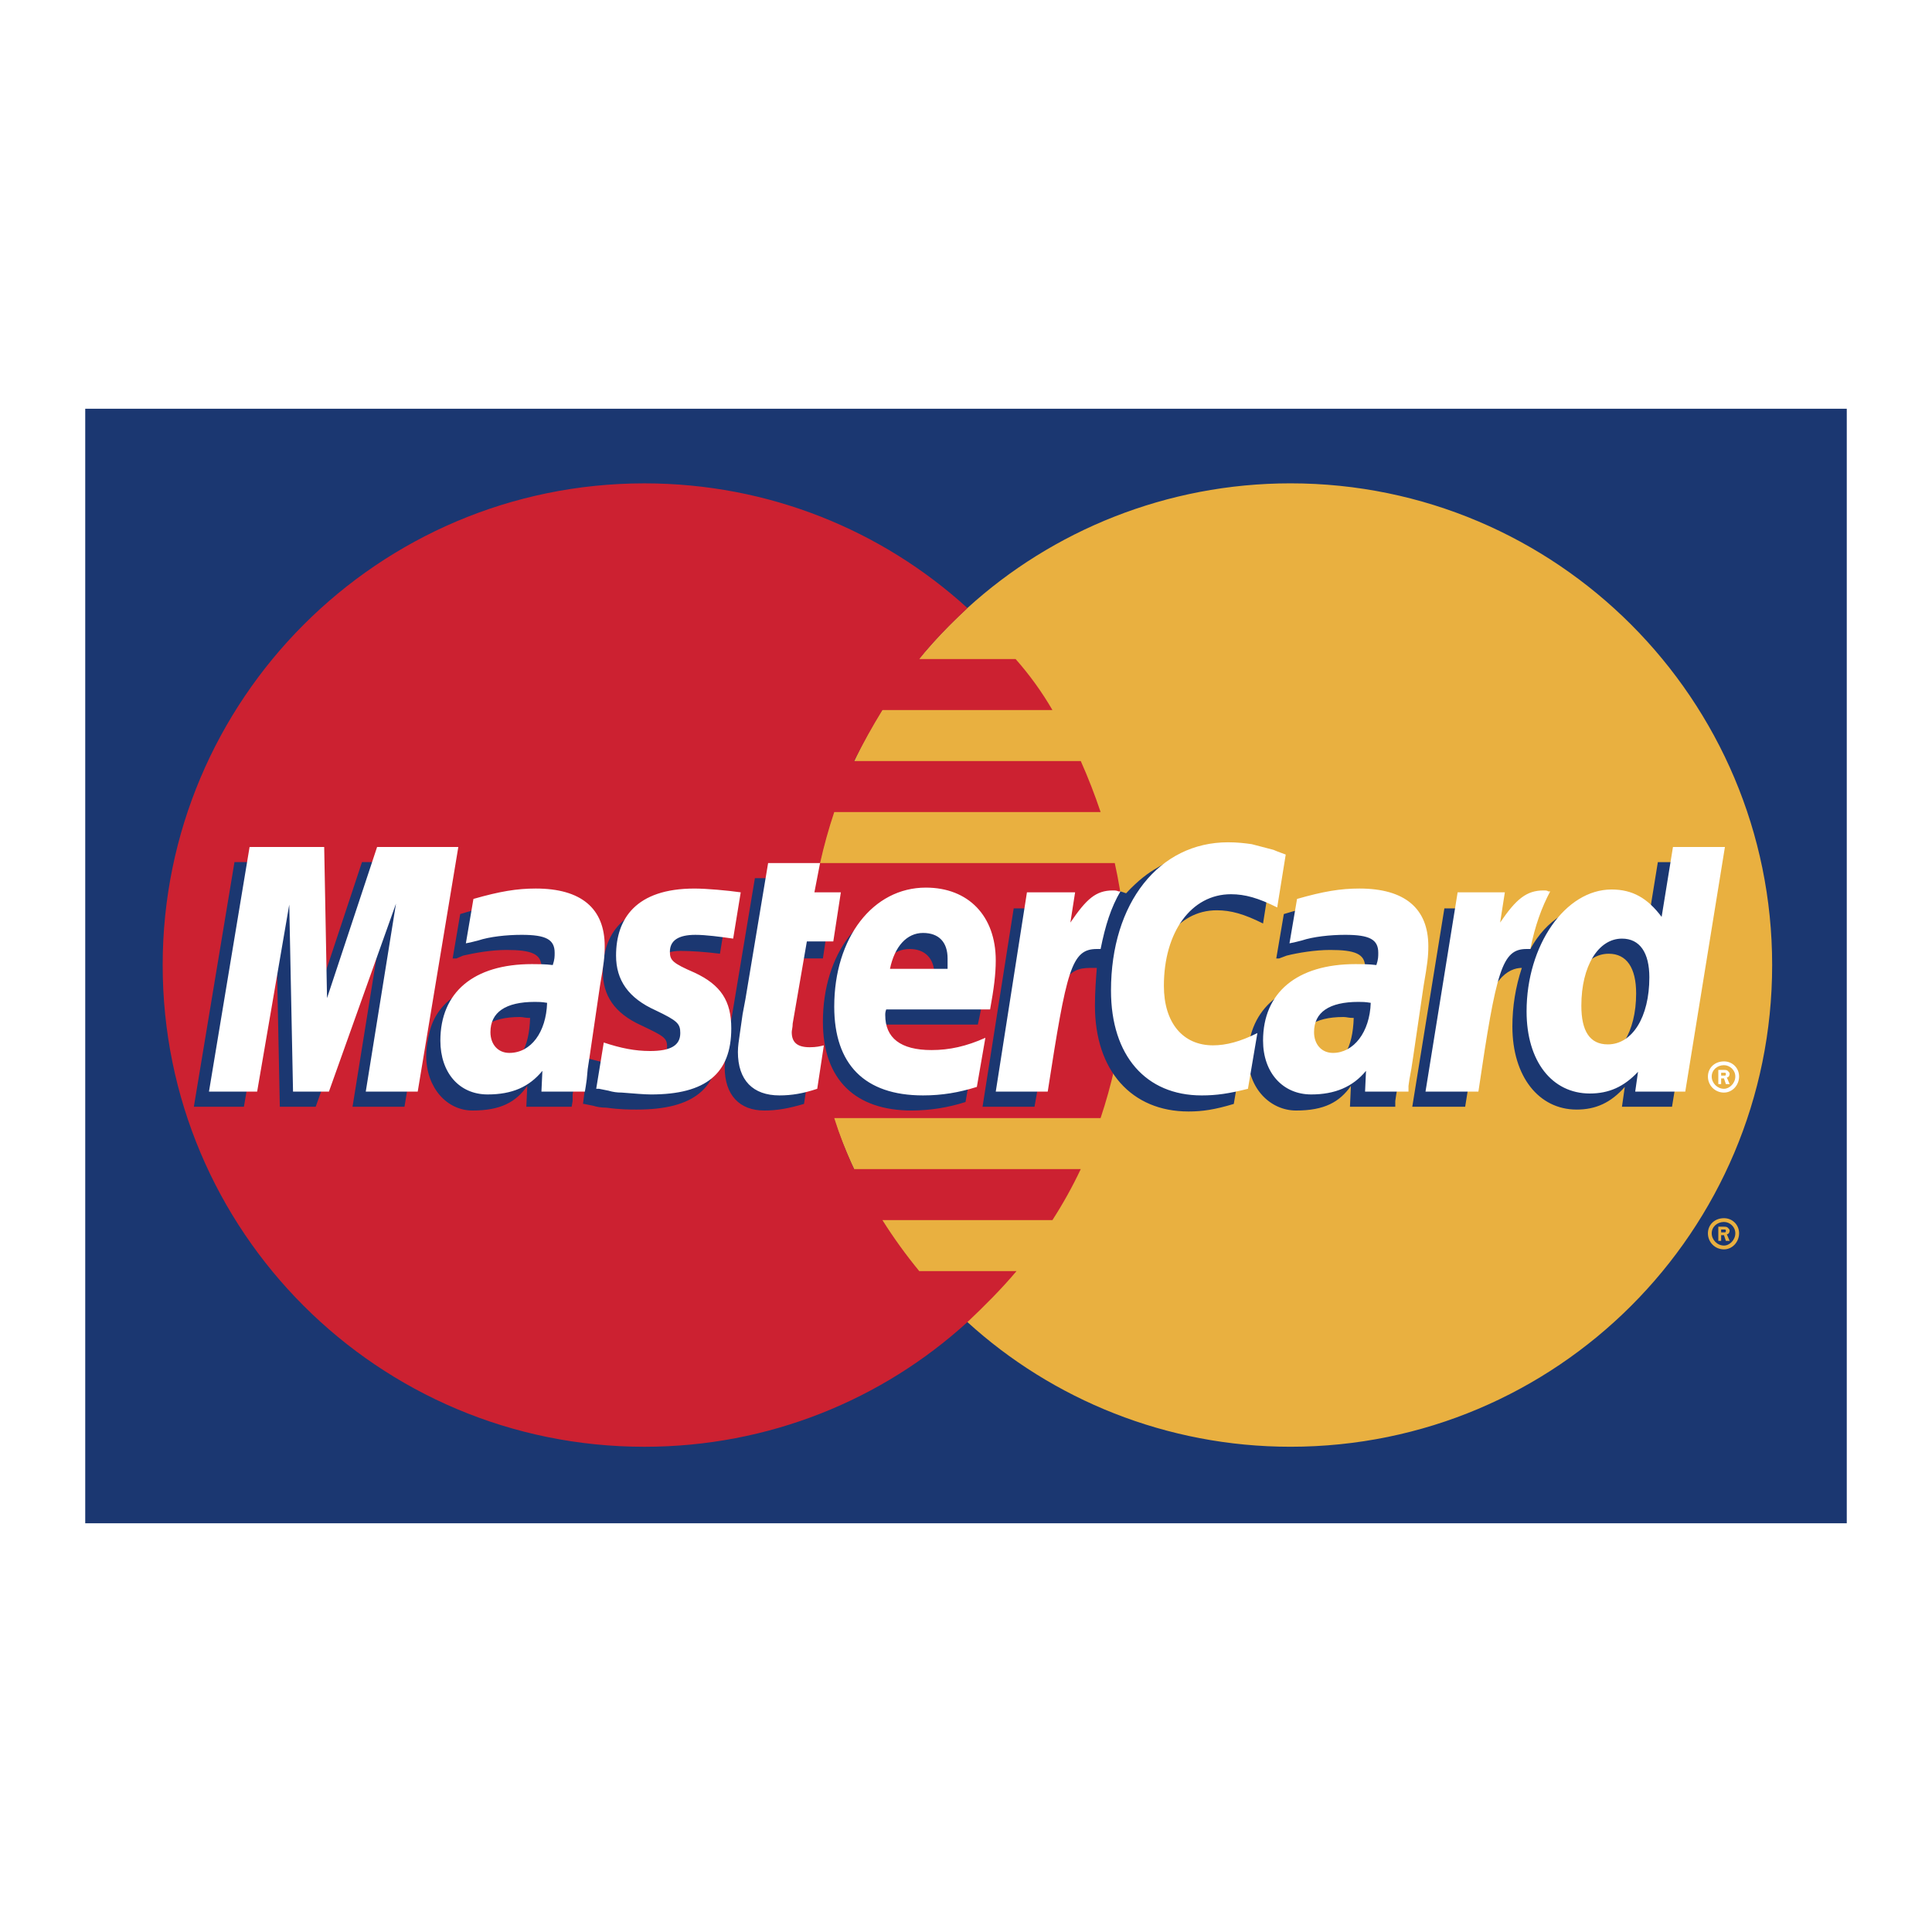
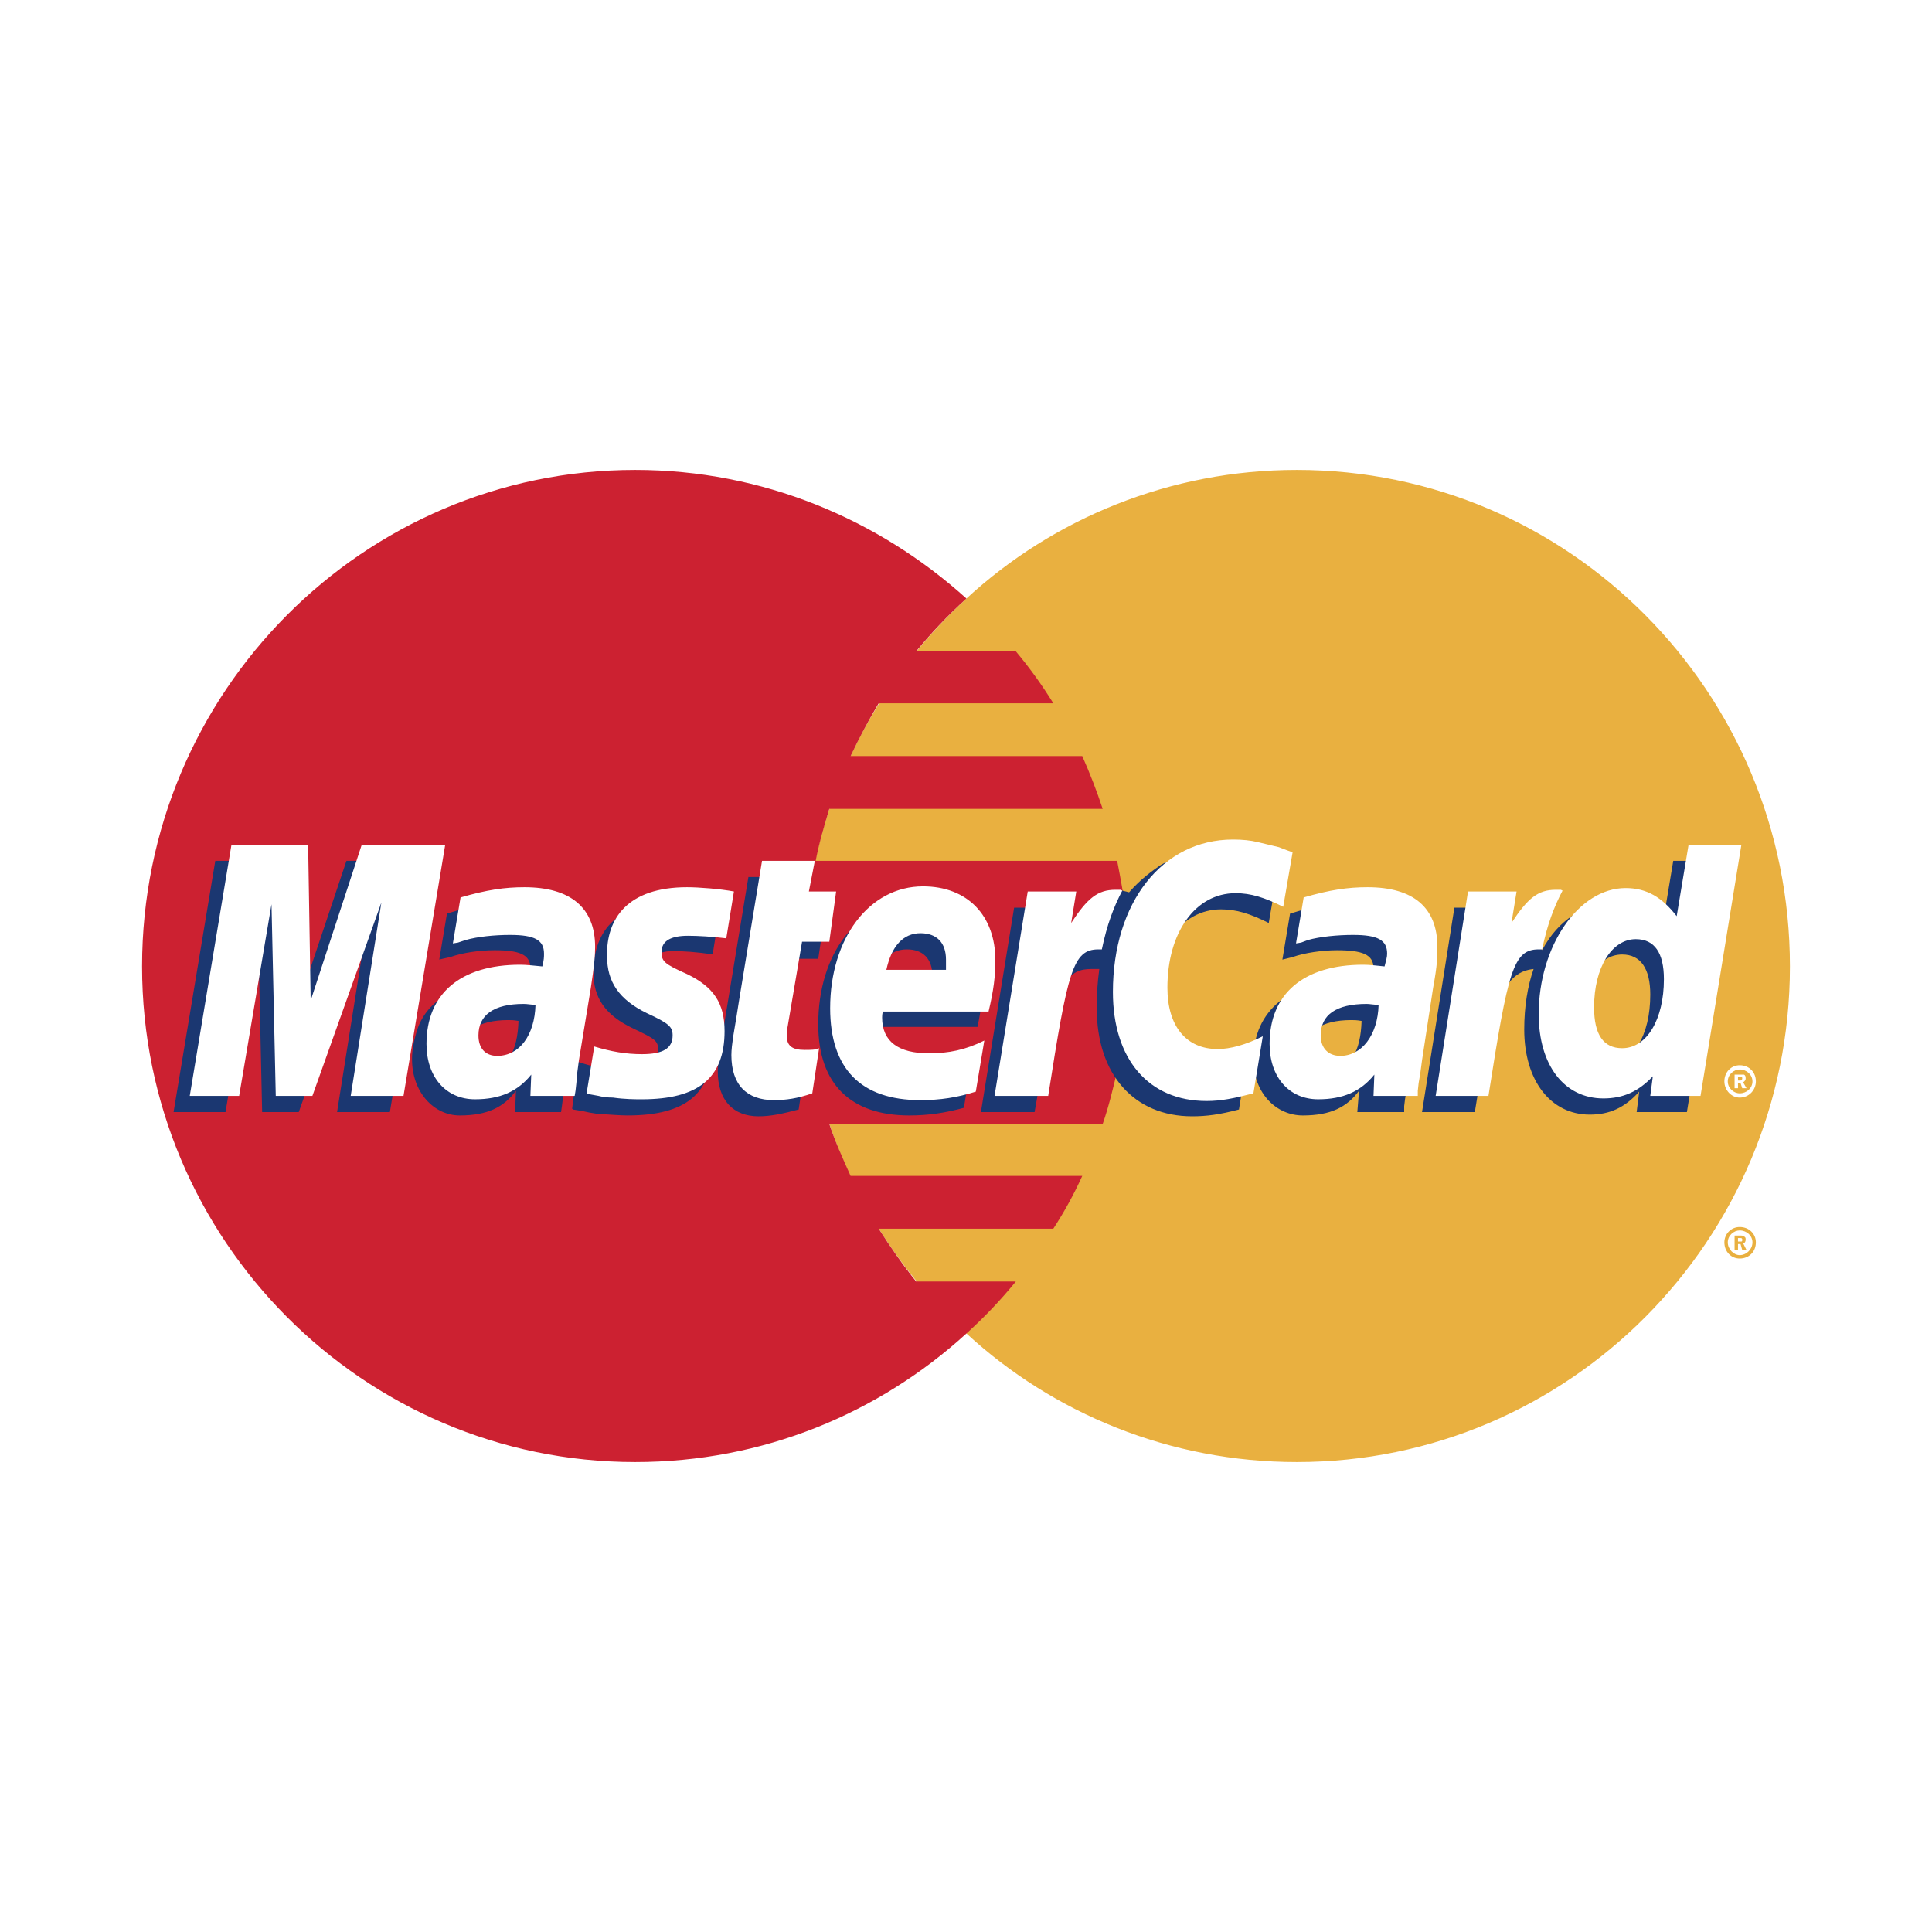
<svg xmlns="http://www.w3.org/2000/svg" width="2500" height="2500" viewBox="0 0 192.756 192.756">
  <g fill-rule="evenodd" clip-rule="evenodd">
    <path fill="#fff" d="M0 0h192.756v192.756H0V0z" />
-     <path fill="#1b3771" d="M8.504 151.977h175.748V40.78H8.504v111.197z" />
-     <path d="M96.52 131.904c8.48 7.729 19.883 12.439 32.229 12.439 26.574 0 48.059-21.486 48.059-48.061 0-26.479-21.484-48.059-48.059-48.059-12.346 0-23.748 4.712-32.229 12.439-9.707 8.857-15.832 21.485-15.832 35.62 0 14.138 6.125 26.859 15.832 35.622z" fill="#e9b040" />
-     <path d="M170.4 123.047c0-.848.658-1.508 1.602-1.508.848 0 1.508.66 1.508 1.508s-.66 1.602-1.508 1.602a1.589 1.589 0 0 1-1.602-1.602zm1.602 1.224c.564 0 1.131-.564 1.131-1.225s-.566-1.131-1.131-1.131c-.66 0-1.225.471-1.225 1.131s.565 1.225 1.225 1.225zm-.283-.47h-.283v-1.414h.566c.094 0 .283 0 .377.094.094.096.188.189.188.283 0 .189-.094.377-.281.377l.281.66h-.377l-.188-.566h-.283v.566zm0-.848h.377c.094 0 .094-.096.094-.189 0 0 0-.094-.094-.094h-.377v.283z" fill="#e9b040" />
-     <path d="M112.068 91.195a47.818 47.818 0 0 0-.848-5.088H81.819a51.097 51.097 0 0 1 1.414-5.089h26.574a56.747 56.747 0 0 0-1.979-5.089H85.211a68.395 68.395 0 0 1 2.827-5.089H105a31.658 31.658 0 0 0-3.674-5.088h-9.613c1.414-1.791 3.11-3.487 4.806-5.088-8.481-7.728-19.79-12.439-32.229-12.439-26.574 0-48.06 21.58-48.06 48.059 0 26.574 21.486 48.061 48.06 48.061 12.439 0 23.747-4.711 32.229-12.439 1.695-1.602 3.393-3.297 4.9-5.088h-9.707a50.187 50.187 0 0 1-3.675-5.088H105a44.338 44.338 0 0 0 2.828-5.09H85.211a40.765 40.765 0 0 1-1.979-5.088h26.574a51.661 51.661 0 0 0 1.414-5.09c.377-1.695.658-3.393.848-5.088a45.936 45.936 0 0 0 0-10.179z" fill="#cc2131" />
-     <path d="M170.4 107.404c0-.848.658-1.508 1.602-1.508.848 0 1.508.66 1.508 1.508s-.66 1.602-1.508 1.602a1.588 1.588 0 0 1-1.602-1.602zm1.602 1.225c.564 0 1.131-.566 1.131-1.225 0-.66-.566-1.131-1.131-1.131-.66 0-1.225.471-1.225 1.131 0 .658.565 1.225 1.225 1.225zm-.283-.471h-.283v-1.414h.566c.094 0 .283 0 .377.094.094.096.188.189.188.283 0 .189-.094.377-.281.377l.281.66h-.377l-.188-.566h-.283v.566zm0-.847h.377c.094 0 .094-.096.094-.189 0 0 0-.094-.094-.094h-.377v.283z" fill="#fff" />
-     <path d="M80.217 110.137c-1.602.471-2.733.66-3.958.66-2.45 0-3.958-1.508-3.958-4.336 0-.564.094-1.131.188-1.789l.282-1.885.283-1.604 2.262-13.569h4.994l-.565 3.015h3.11l-.754 4.995h-3.109l-1.414 8.104c0 .283-.094.564-.094.754 0 1.037.565 1.508 1.791 1.508.66 0 1.037-.094 1.602-.189l-.66 4.336zM96.331 109.947a17.74 17.74 0 0 1-5.372.85c-5.56 0-8.858-3.016-8.858-8.859 0-6.784 3.864-11.873 9.141-11.873 4.241 0 6.973 2.827 6.973 7.256 0 1.414-.188 2.828-.658 4.9H87.19v.566c0 2.355 1.508 3.486 4.523 3.486 1.885 0 3.581-.377 5.466-1.225l-.848 4.899zm-3.11-11.779v-.941c0-1.602-.942-2.544-2.45-2.544-1.696 0-2.827 1.225-3.298 3.486h5.748v-.001zM40.355 110.42h-5.183l3.016-18.753-6.691 18.753h-3.58l-.377-18.659-3.205 18.659h-4.994l4.052-24.408h7.444l.284 15.078 4.994-15.078h8.293l-4.053 24.408zM52.889 101.561c-.565 0-.66-.094-1.037-.094-2.921 0-4.429 1.131-4.429 3.016 0 1.318.753 2.074 1.884 2.074 2.545 0 3.487-2.075 3.582-4.996zm4.146 8.859h-4.523l.094-2.074c-1.131 1.602-2.639 2.451-5.466 2.451-2.544 0-4.617-2.262-4.617-5.467 0-.941.188-1.789.376-2.543.848-3.111 3.958-4.996 8.67-5.09.565 0 1.508 0 2.261.094.188-.658.188-.941.188-1.318 0-1.319-1.036-1.696-3.486-1.696-1.508 0-3.109.283-4.335.565l-.659.283h-.377l.754-4.429c2.45-.754 4.146-1.037 6.031-1.037 4.523 0 6.879 1.979 6.879 5.843 0 .941.094 1.695-.283 3.863l-1.036 7.068-.188 1.225-.188 1.035v.66l-.095.567zM121.398 90.819c1.412 0 2.732.376 4.617 1.319l.848-5.372c-.471-.188-.566-.188-1.225-.471l-2.168-.471c-.66-.188-1.414-.282-2.355-.282-2.545 0-4.053 0-5.654 1.036-.848.471-1.885 1.225-3.109 2.545l-.566-.189-5.371 3.77.283-2.073h-5.561l-3.109 19.79h5.184l1.885-10.648s.754-1.508 1.131-1.98c.941-1.225 1.789-1.225 2.826-1.225h.377c-.094 1.131-.189 2.451-.189 3.77 0 6.502 3.676 10.555 9.33 10.555 1.414 0 2.639-.189 4.523-.754l.941-5.561c-1.695.85-3.109 1.225-4.428 1.225-3.016 0-4.807-2.166-4.807-5.936 0-5.279 2.638-9.048 6.597-9.048zM165.404 86.012l-1.131 6.974c-1.225-1.885-2.732-2.733-4.711-2.733-2.732 0-5.277 1.508-6.879 4.429l-3.299-1.979.283-2.073h-5.561l-3.203 19.79h5.277l1.695-10.648s1.32-1.508 1.697-1.98c.754-.941 1.602-1.225 2.262-1.225a18.507 18.507 0 0 0-.943 5.844c0 4.994 2.639 8.291 6.408 8.291 1.885 0 3.393-.658 4.807-2.26l-.283 1.979h4.994l3.959-24.408h-5.372v-.001zm-6.312 19.695c-1.791 0-2.639-1.225-2.639-3.863 0-3.863 1.602-6.69 4.051-6.69 1.791 0 2.734 1.413 2.734 3.958 0 3.863-1.697 6.595-4.146 6.595zM135.061 101.561c-.564 0-.658-.094-1.035-.094-2.922 0-4.43 1.131-4.43 3.016 0 1.318.754 2.074 1.885 2.074 2.544 0 3.486-2.075 3.58-4.996zm4.146 8.859h-4.521l.094-2.074c-1.131 1.602-2.639 2.451-5.467 2.451-2.543 0-4.805-2.168-4.805-5.467.094-4.711 3.58-7.633 9.234-7.633.566 0 1.508 0 2.262.094.189-.658.189-.941.189-1.318 0-1.319-1.037-1.696-3.488-1.696-1.508 0-3.203.283-4.334.565l-.754.283h-.283l.754-4.429c2.451-.754 4.146-1.037 6.031-1.037 4.523 0 6.879 1.979 6.879 5.843 0 .941.094 1.695-.283 3.863l-1.035 7.068-.189 1.225-.188 1.035-.096.66v.567zM67.872 94.871c1.037 0 2.45.094 3.958.283l.754-4.618c-1.508-.188-3.486-.377-4.711-.377-5.749 0-7.727 3.11-7.727 6.785 0 2.355 1.13 4.146 3.863 5.371 2.167 1.037 2.544 1.227 2.544 2.074 0 1.225-1.131 1.979-3.204 1.979-1.507 0-2.921-.283-4.618-.754l-.565 4.523h.095l.942.189c.282.094.754.188 1.319.188 1.319.188 2.355.188 3.015.188 5.749 0 8.199-2.166 8.199-6.596 0-2.732-1.319-4.334-3.958-5.465-2.167-1.037-2.45-1.131-2.45-2.074 0-.942.942-1.696 2.544-1.696z" fill="#1b3771" />
-     <path d="M128.277 85.259l-.85 5.277c-1.885-.942-3.203-1.319-4.617-1.319-3.957 0-6.689 3.77-6.689 9.141 0 3.676 1.885 5.936 4.898 5.936 1.32 0 2.734-.375 4.43-1.225l-.941 5.561c-1.885.471-3.109.66-4.617.66-5.561 0-9.047-3.959-9.047-10.461 0-8.764 4.805-14.794 11.684-14.794.943 0 1.697.094 2.357.188l2.166.565c.66.282.754.282 1.226.471zM111.598 88.934c-.189-.094-.377-.094-.566-.094-1.695 0-2.639.848-4.24 3.204l.471-3.016h-4.805l-3.111 19.884h5.184c1.885-12.156 2.355-14.23 4.9-14.23h.377c.471-2.356 1.037-4.146 1.979-5.749h-.189v.001zM81.536 108.629c-1.414.471-2.544.66-3.77.66-2.639 0-4.146-1.508-4.146-4.336 0-.564.094-1.131.188-1.789l.282-1.98.283-1.508 2.262-13.569h5.183l-.565 2.921h2.639l-.754 4.9H80.5l-1.414 8.199c0 .377-.094.66-.094.848 0 1.037.565 1.508 1.791 1.508.66 0 1.037-.094 1.414-.189l-.661 4.335zM61.464 95.342c0 2.449 1.225 4.24 3.958 5.465 2.167 1.037 2.45 1.32 2.45 2.262 0 1.225-.942 1.791-3.016 1.791-1.508 0-2.921-.283-4.618-.848l-.754 4.617h.283l.943.189a4.37 4.37 0 0 0 1.319.188c1.225.094 2.262.188 2.921.188 5.466 0 8.01-2.072 8.01-6.596 0-2.732-1.036-4.334-3.675-5.561-2.168-.941-2.45-1.224-2.45-2.072 0-1.131.848-1.696 2.544-1.696 1.037 0 2.45.188 3.769.377l.754-4.618c-1.319-.188-3.393-.377-4.617-.377-5.842 0-7.821 3.016-7.821 6.691zM168.139 108.912h-4.994l.281-1.979c-1.414 1.508-2.922 2.166-4.807 2.166-3.768 0-6.312-3.203-6.312-8.197 0-6.597 3.863-12.157 8.48-12.157 2.074 0 3.582.848 4.994 2.733l1.131-6.974h5.184l-3.957 24.408zm-7.729-4.713c2.451 0 4.146-2.732 4.146-6.689 0-2.451-.941-3.864-2.732-3.864-2.355 0-4.053 2.732-4.053 6.69 0 2.545.848 3.863 2.639 3.863zM97.461 108.441c-1.79.564-3.486.848-5.371.848-5.843 0-8.858-3.111-8.858-8.859 0-6.878 3.864-11.873 9.141-11.873 4.241 0 6.973 2.827 6.973 7.256 0 1.414-.188 2.828-.564 4.9H88.416c-.095.283-.095.377-.095.566 0 2.262 1.508 3.486 4.618 3.486 1.791 0 3.487-.377 5.372-1.225l-.85 4.901zm-2.92-11.781v-1.036c0-1.602-.849-2.544-2.45-2.544s-2.827 1.319-3.298 3.58h5.748zM41.675 108.912h-5.183l3.015-18.753-6.691 18.753h-3.58l-.377-18.659-3.204 18.659h-4.806l4.052-24.408h7.444l.283 15.078 4.995-15.078h8.104l-4.052 24.408zM54.585 100.053c-.566-.094-.848-.094-1.225-.094-2.921 0-4.429 1.037-4.429 3.016 0 1.225.753 2.074 1.884 2.074 2.168 0 3.676-2.074 3.77-4.996zm3.769 8.859h-4.335l.095-2.074c-1.319 1.604-3.016 2.355-5.466 2.355-2.827 0-4.712-2.166-4.712-5.371 0-4.805 3.299-7.633 9.141-7.633.565 0 1.319 0 2.073.094.188-.565.188-.847.188-1.224 0-1.319-.848-1.791-3.298-1.791-1.508 0-3.204.188-4.335.565l-.754.188-.471.094.754-4.429c2.638-.754 4.334-1.037 6.219-1.037 4.523 0 6.879 1.979 6.879 5.749 0 1.037-.095 1.79-.472 3.958l-1.036 7.068-.188 1.225-.095 1.035-.094.66-.093.568zM136.758 100.053c-.564-.094-.848-.094-1.225-.094-2.922 0-4.43 1.037-4.43 3.016 0 1.225.754 2.074 1.885 2.074 2.073 0 3.676-2.074 3.77-4.996zm3.769 8.859h-4.334l.094-2.074c-1.32 1.604-3.109 2.355-5.467 2.355-2.826 0-4.805-2.166-4.805-5.371 0-4.805 3.393-7.633 9.234-7.633.564 0 1.32 0 2.072.094.189-.565.189-.847.189-1.224 0-1.319-.848-1.791-3.299-1.791-1.508 0-3.203.188-4.334.565l-.754.188-.471.094.754-4.429c2.637-.754 4.334-1.037 6.219-1.037 4.523 0 6.879 1.979 6.879 5.749 0 1.037-.094 1.79-.471 3.958l-1.037 7.068-.188 1.225-.189 1.035-.094.66v.568h.002zM154.475 88.934c-.096-.094-.283-.094-.473-.094-1.695 0-2.732.848-4.334 3.204l.471-3.016h-4.711l-3.205 19.884h5.277c1.791-12.156 2.357-14.23 4.807-14.23h.377c.471-2.356 1.131-4.146 1.979-5.749h-.188v.001z" fill="#fff" />
+     <path d="M96.42 133.041c8.667 7.986 20.306 12.83 32.966 12.83 27.189 0 49.195-22.176 49.195-49.451 0-27.358-22.006-49.535-49.195-49.535-12.66 0-24.299 4.843-32.966 12.83-9.941 9.091-16.229 22.176-16.229 36.705.001 14.529 6.288 27.615 16.229 36.621z" fill="#e9b040" />
+     <path d="M172.041 123.949c0-.85.68-1.529 1.529-1.529.934 0 1.613.68 1.613 1.529 0 .936-.68 1.615-1.613 1.615-.849 0-1.529-.679-1.529-1.615zm1.529 1.276c.68 0 1.273-.596 1.273-1.275s-.594-1.189-1.273-1.189c-.596 0-1.189.51-1.189 1.189s.594 1.275 1.189 1.275zm-.17-.51h-.34v-1.445h.594c.086 0 .256 0 .34.086.17.084.17.17.17.34s-.084.34-.254.34l.34.68h-.426l-.17-.596h-.254v.595-.85h.34c.084 0 .084-.086.084-.17 0-.086 0-.086-.084-.17h-.34v1.19z" fill="#e9b040" />
+     <path d="M112.309 91.153c-.17-1.784-.51-3.483-.85-5.268H81.381c.34-1.784.85-3.483 1.359-5.183h27.275a56.916 56.916 0 0 0-2.039-5.268H84.865a62.38 62.38 0 0 1 2.804-5.268h17.419a44.706 44.706 0 0 0-3.738-5.183h-9.942a48.87 48.87 0 0 1 5.013-5.268c-8.751-7.902-20.307-12.83-33.052-12.83-27.104 0-49.195 22.177-49.195 49.535 0 27.275 22.091 49.451 49.195 49.451 12.745 0 24.3-4.844 33.052-12.83a47.105 47.105 0 0 0 4.929-5.184h-9.942c-1.36-1.699-2.549-3.398-3.739-5.268h17.419a39.517 39.517 0 0 0 2.889-5.268H84.865c-.765-1.699-1.529-3.398-2.125-5.184h27.275c.594-1.699 1.02-3.482 1.443-5.268.34-1.699.68-3.482.85-5.268a51.61 51.61 0 0 0 .256-5.184c0-1.781-.085-3.565-.255-5.264z" fill="#cc2131" />
+     <path d="M172.041 107.891c0-.934.68-1.613 1.529-1.613.934 0 1.613.68 1.613 1.613 0 .85-.68 1.615-1.613 1.615-.849 0-1.529-.766-1.529-1.615zm1.529 1.189c.68 0 1.273-.51 1.273-1.189s-.594-1.189-1.273-1.189c-.596 0-1.189.51-1.189 1.189s.594 1.189 1.189 1.189zm-.17-.51h-.34v-1.359H173.994c.17.086.17.256.17.426 0 .084-.084.254-.254.34l.34.594h-.426l-.17-.51h-.254v.509-.764h.17c.084 0 .17 0 .17-.086.084 0 .084-.084.084-.17 0 0 0-.084-.084-.084 0-.086-.086 0-.17 0h-.17v1.104z" fill="#fff" />
+     <path d="M79.682 110.695c-1.614.424-2.804.68-3.993.68-2.549 0-4.079-1.615-4.079-4.504 0-.594.085-1.189.17-1.869l.34-1.953.255-1.615L74.669 87.5h5.098l-.595 3.059h3.229l-.765 5.098h-3.229l-1.359 8.326c-.085.426-.085.68-.085.85 0 1.105.51 1.529 1.784 1.529.595 0 1.104-.084 1.614-.17l-.679 4.503zM96.166 110.525c-1.869.51-3.568.764-5.438.764-5.778 0-9.092-3.059-9.092-9.09 0-7.053 3.909-12.151 9.346-12.151 4.333 0 7.137 2.889 7.137 7.391 0 1.531-.17 2.975-.594 5.014H86.904c-.085.34-.085.51-.085.68 0 2.379 1.614 3.568 4.673 3.568 1.954 0 3.653-.424 5.523-1.273l-.849 5.097zm-3.144-12.15v-1.02c0-1.699-.935-2.634-2.549-2.634-1.7 0-2.889 1.274-3.399 3.653h5.948v.001zM38.898 110.949H33.63l3.059-19.286-6.882 19.286h-3.653l-.425-19.201-3.229 19.201h-5.183l4.163-25.064h7.732l.17 15.465 5.183-15.465h8.497l-4.164 25.064zM51.729 101.859c-.51-.086-.68-.086-1.02-.086-3.059 0-4.588 1.189-4.588 3.059 0 1.275.765 2.125 1.954 2.125 2.549 0 3.568-2.125 3.654-5.098zm4.248 9.09h-4.588l.085-2.123c-1.19 1.613-2.804 2.463-5.608 2.463-2.549 0-4.758-2.293-4.758-5.607 0-.934.17-1.783.425-2.633.849-3.145 3.993-5.098 8.836-5.184.595 0 1.529 0 2.379.086.169-.68.169-.936.169-1.36 0-1.36-1.104-1.785-3.568-1.785-1.529 0-3.229.255-4.418.68l-.765.17-.34.084.765-4.588c2.464-.765 4.248-1.104 6.203-1.104 4.588 0 7.052 2.124 7.052 6.032 0 1.02.085 1.785-.255 3.994l-1.189 7.307-.17 1.275-.085 1.02-.085.68-.085.593zM121.826 90.728c1.529 0 2.889.425 4.758 1.359l.934-5.438c-.51-.255-.68-.255-1.359-.51l-2.123-.595c-.68-.17-1.529-.255-2.465-.255-2.635 0-4.164.085-5.777 1.02-.85.595-1.955 1.36-3.145 2.719l-.68-.17-5.438 3.823.256-2.124h-5.609l-3.312 20.391h5.354l1.953-10.959s.766-1.531 1.105-2.039c1.02-1.275 1.869-1.275 2.973-1.275h.426a27.428 27.428 0 0 0-.256 3.908c0 6.627 3.738 10.791 9.516 10.791 1.445 0 2.721-.17 4.674-.68l.936-5.777c-1.699.934-3.229 1.359-4.504 1.359-3.143 0-5.014-2.379-5.014-6.117-.002-5.523 2.803-9.431 6.797-9.431zM166.941 85.885l-1.188 7.137c-1.275-1.954-2.805-2.889-4.844-2.889-2.805 0-5.438 1.614-7.053 4.673v-.084l-3.398-2.04.34-2.124h-5.693l-3.229 20.391h5.268l1.785-10.959s1.359-1.531 1.699-2.039c.85-1.02 1.699-1.191 2.379-1.275-.594 1.699-.934 3.738-.934 6.033 0 5.098 2.633 8.496 6.541 8.496 1.955 0 3.484-.68 4.928-2.295l-.254 2.039h5.014l4.078-25.064h-5.439zm-6.541 20.222c-1.785 0-2.719-1.359-2.719-3.994 0-3.994 1.699-6.882 4.162-6.882 1.869 0 2.805 1.445 2.805 3.994 0 4.078-1.699 6.882-4.248 6.882zM135.846 101.859c-.51-.086-.68-.086-1.02-.086-3.061 0-4.59 1.189-4.59 3.059 0 1.275.766 2.125 1.955 2.125 2.549 0 3.569-2.125 3.655-5.098zm4.248 9.09h-4.674l.17-2.123c-1.189 1.613-2.805 2.463-5.607 2.463-2.635 0-4.928-2.209-4.928-5.607 0-4.842 3.652-7.816 9.43-7.816.596 0 1.529 0 2.295.086.17-.68.256-.936.256-1.36 0-1.36-1.105-1.785-3.654-1.785-1.445 0-3.229.255-4.418.68l-.68.17-.34.084.764-4.588c2.465-.765 4.25-1.104 6.203-1.104 4.588 0 6.967 2.124 6.967 6.032 0 1.02.17 1.785-.254 3.994l-1.105 7.307-.17 1.275-.17 1.02-.084.68v.592h-.001zM67.107 94.891c1.02 0 2.464.085 3.994.34l.765-4.758c-1.53-.17-3.569-.425-4.759-.425-5.947 0-7.901 3.229-7.901 6.967 0 2.465 1.104 4.248 3.993 5.607 2.124 1.02 2.464 1.189 2.464 2.125 0 1.273-1.104 2.039-3.144 2.039-1.614 0-3.144-.256-4.843-.85l-.595 4.672.084.086 1.02.17c.34.084.765.17 1.36.254 1.274.086 2.379.17 3.059.17 5.948 0 8.412-2.293 8.412-6.797 0-2.803-1.36-4.502-3.994-5.691-2.294-1.021-2.549-1.189-2.549-2.125 0-.934 1.02-1.784 2.634-1.784z" fill="#1b3771" />
+     <path d="M128.963 85.035l-.936 5.438c-1.869-.935-3.229-1.359-4.758-1.359-3.994 0-6.797 3.908-6.797 9.431 0 3.824 1.869 6.117 5.014 6.117 1.273 0 2.803-.424 4.502-1.273l-.934 5.691c-1.955.51-3.229.766-4.674.766-5.777 0-9.346-4.164-9.346-10.875 0-8.922 4.928-15.21 11.98-15.21.934 0 1.783.085 2.463.255l2.125.51c.681.255.851.34 1.361.509zM111.799 88.774h-.51c-1.783 0-2.803.85-4.418 3.313l.51-3.144h-4.844l-3.312 20.392h5.354c1.953-12.49 2.463-14.614 5.012-14.614h.34c.51-2.464 1.189-4.249 2.039-5.863l-.171-.084zM81.042 109.08c-1.444.51-2.634.68-3.823.68-2.719 0-4.249-1.529-4.249-4.502 0-.51.085-1.189.17-1.785l.34-2.039.255-1.613 2.294-13.936h5.268l-.595 3.059h2.719l-.68 5.013h-2.719l-1.444 8.497c-.085.34-.085.596-.085.85 0 1.02.51 1.445 1.784 1.445.595 0 1.104 0 1.444-.17l-.679 4.501zM60.565 95.401c0 2.55 1.189 4.333 3.993 5.693 2.209 1.02 2.549 1.359 2.549 2.209 0 1.275-.935 1.869-3.059 1.869-1.614 0-3.059-.254-4.758-.764l-.765 4.672.255.086.935.17c.339.084.765.17 1.444.17 1.189.17 2.209.17 2.889.17 5.607 0 8.242-2.125 8.242-6.797 0-2.805-1.104-4.42-3.738-5.693-2.294-1.02-2.549-1.274-2.549-2.209 0-1.104.935-1.614 2.634-1.614 1.02 0 2.464.085 3.824.255l.764-4.673c-1.359-.255-3.483-.425-4.673-.425-5.948-.001-8.072 3.143-7.987 6.881zM169.662 109.336h-5.014l.256-1.955c-1.445 1.529-2.975 2.209-4.93 2.209-3.908 0-6.457-3.312-6.457-8.41 0-6.798 3.994-12.576 8.666-12.576 2.125 0 3.654.935 5.1 2.804l1.189-7.137h5.268l-4.078 25.065zm-7.818-4.758c2.465 0 4.164-2.889 4.164-6.883 0-2.634-.936-3.994-2.805-3.994-2.379 0-4.162 2.804-4.162 6.798 0 2.72.934 4.079 2.803 4.079zM97.355 108.91c-1.87.596-3.569.85-5.523.85-5.948 0-9.007-3.143-9.007-9.176 0-6.967 3.909-12.15 9.262-12.15 4.418 0 7.221 2.889 7.221 7.392 0 1.53-.17 2.975-.68 5.098H88.094c-.085.256-.085.426-.085.596 0 2.379 1.615 3.568 4.673 3.568 1.954 0 3.653-.34 5.523-1.275l-.85 5.097zm-2.974-12.15v-1.019c0-1.699-.935-2.634-2.549-2.634-1.699 0-2.889 1.275-3.399 3.653h5.948zM40.258 109.336H34.99l3.059-19.288-6.882 19.288h-3.654l-.425-19.118-3.228 19.118h-4.928l4.163-25.065h7.647l.255 15.549 5.097-15.549h8.327l-4.163 25.065zM53.428 100.244c-.51 0-.765-.084-1.19-.084-2.974 0-4.503 1.104-4.503 3.143 0 1.275.68 2.039 1.869 2.039 2.209 0 3.739-2.039 3.824-5.098zm3.908 9.092h-4.419l.085-2.125c-1.36 1.699-3.144 2.465-5.608 2.465-2.889 0-4.843-2.209-4.843-5.523 0-5.012 3.398-7.901 9.346-7.901.595 0 1.36.085 2.209.169.17-.679.17-.934.17-1.274 0-1.359-.935-1.869-3.399-1.869-1.529 0-3.229.17-4.418.51l-.765.255-.51.085.765-4.588c2.634-.765 4.418-1.02 6.373-1.02 4.588 0 7.052 2.039 7.052 5.947 0 1.02-.085 1.785-.425 4.079l-1.19 7.223-.17 1.273-.085 1.02-.085.766-.083.508zM137.545 100.244c-.596 0-.85-.084-1.189-.084-3.059 0-4.59 1.104-4.59 3.143 0 1.275.766 2.039 1.955 2.039 2.125 0 3.738-2.039 3.824-5.098zm3.908 9.092h-4.418l.084-2.125c-1.359 1.699-3.143 2.465-5.607 2.465-2.889 0-4.844-2.209-4.844-5.523 0-5.012 3.398-7.901 9.346-7.901.596 0 1.361.085 2.125.169.17-.679.256-.934.256-1.274 0-1.359-.936-1.869-3.398-1.869-1.531 0-3.314.17-4.504.51l-.68.255-.51.085.764-4.588c2.635-.765 4.418-1.02 6.373-1.02 4.588 0 6.967 2.039 6.967 5.947 0 1.02 0 1.785-.424 4.079l-1.105 7.223-.17 1.273-.17 1.02-.084.766v.508h-.001zM155.727 88.774h-.51c-1.783 0-2.803.85-4.418 3.313l.51-3.144h-4.844l-3.229 20.392h5.268c1.955-12.49 2.465-14.614 5.014-14.614h.34c.51-2.464 1.189-4.249 2.039-5.863l-.17-.084z" fill="#fff" />
  </g>
</svg>
